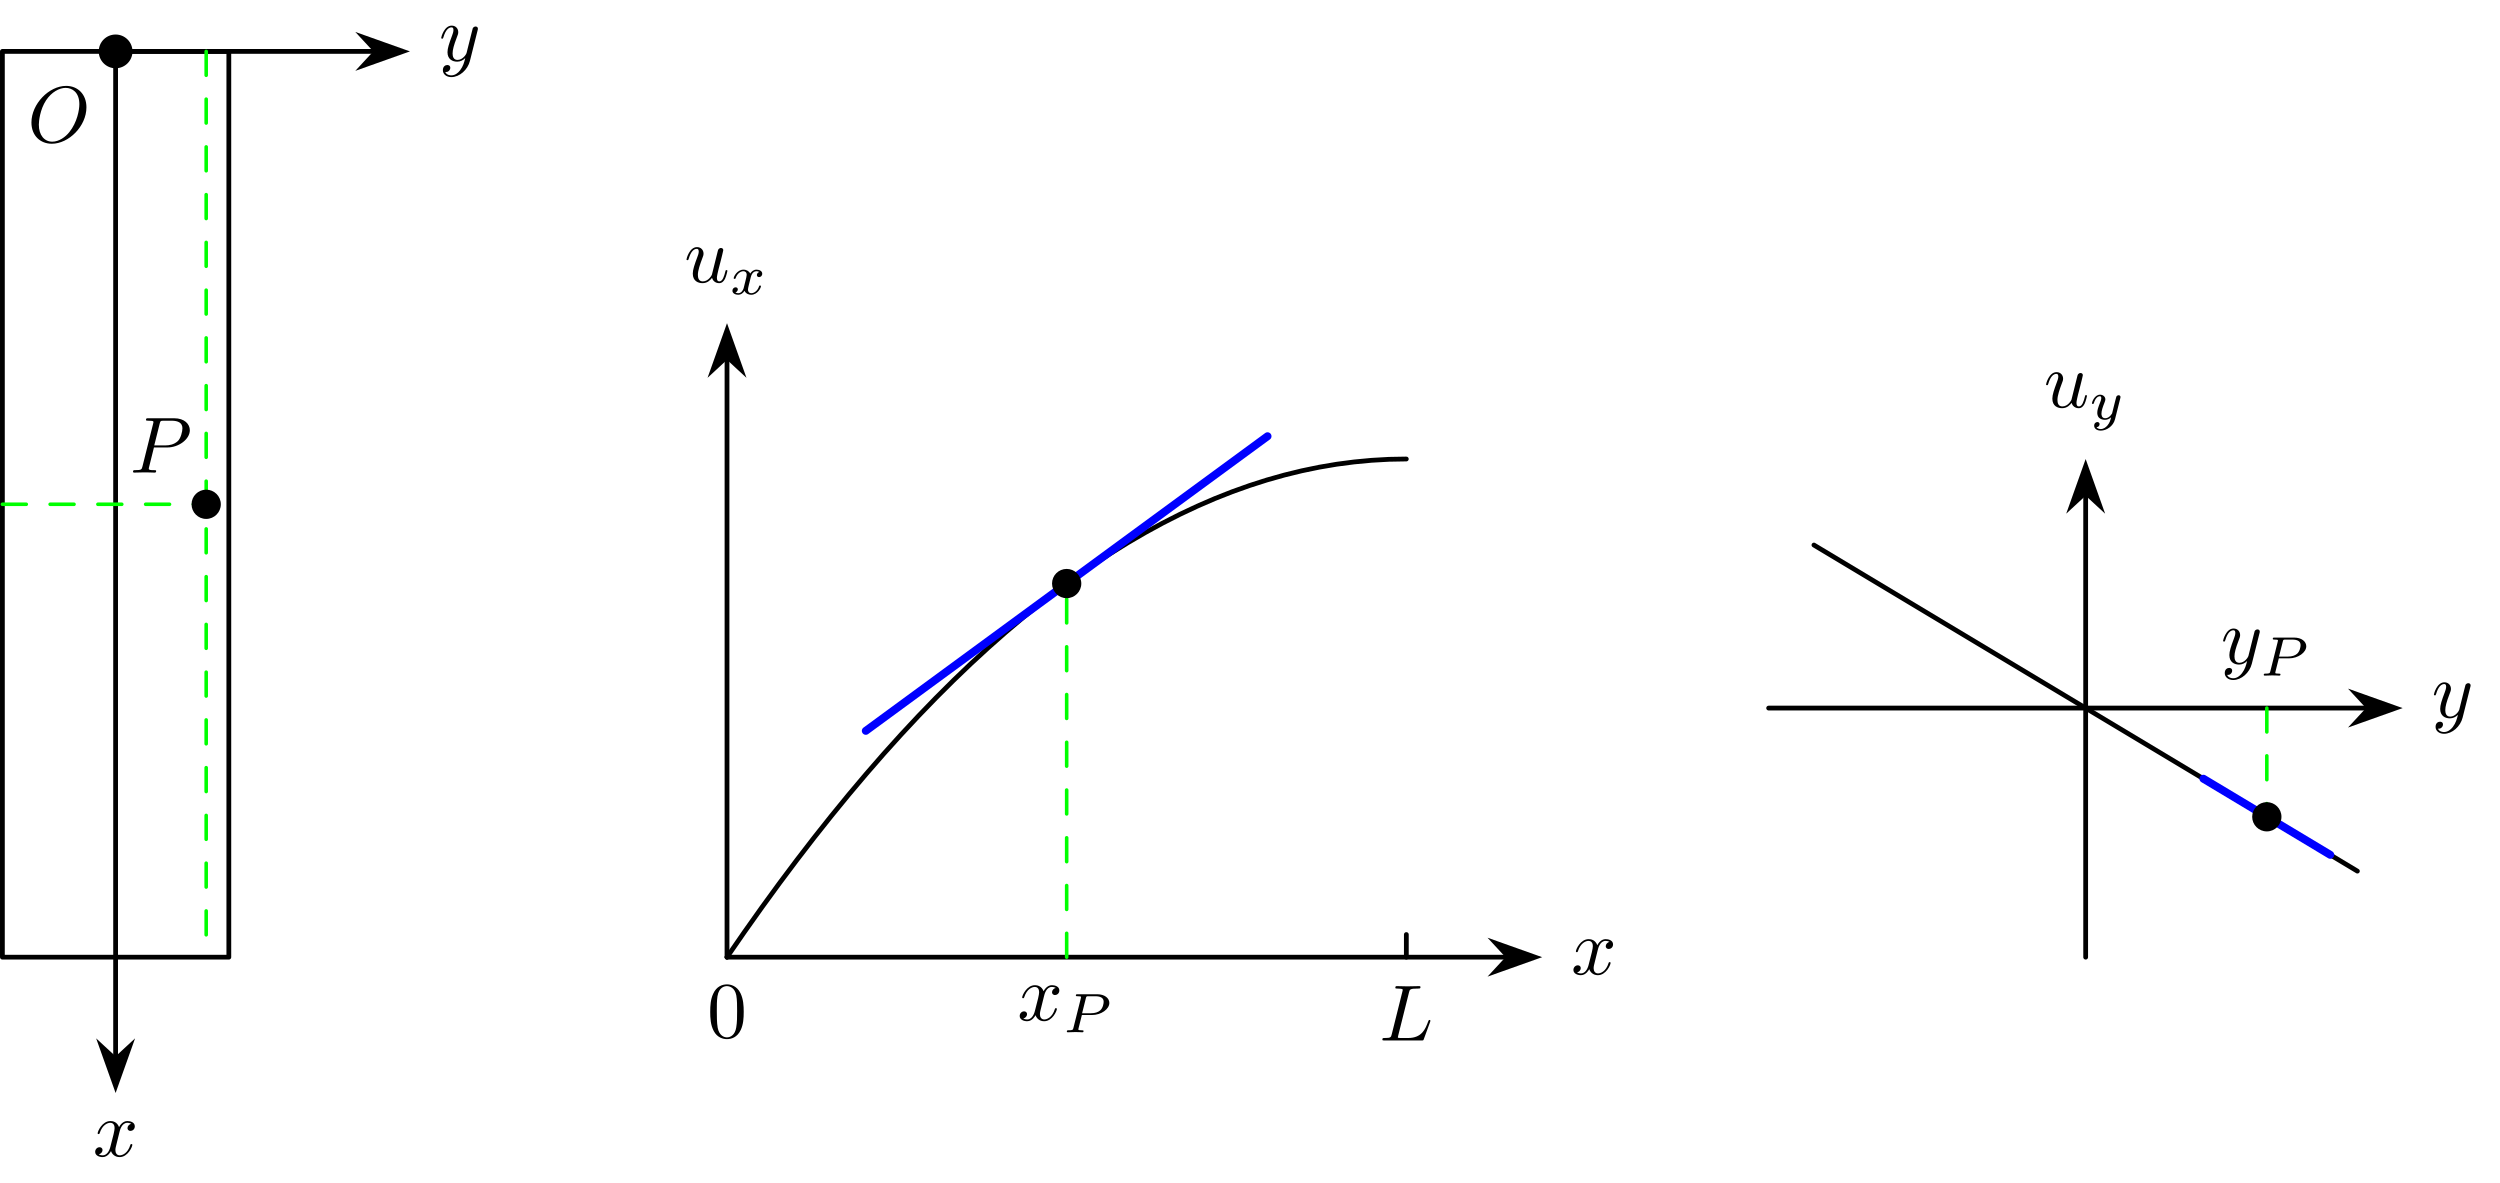
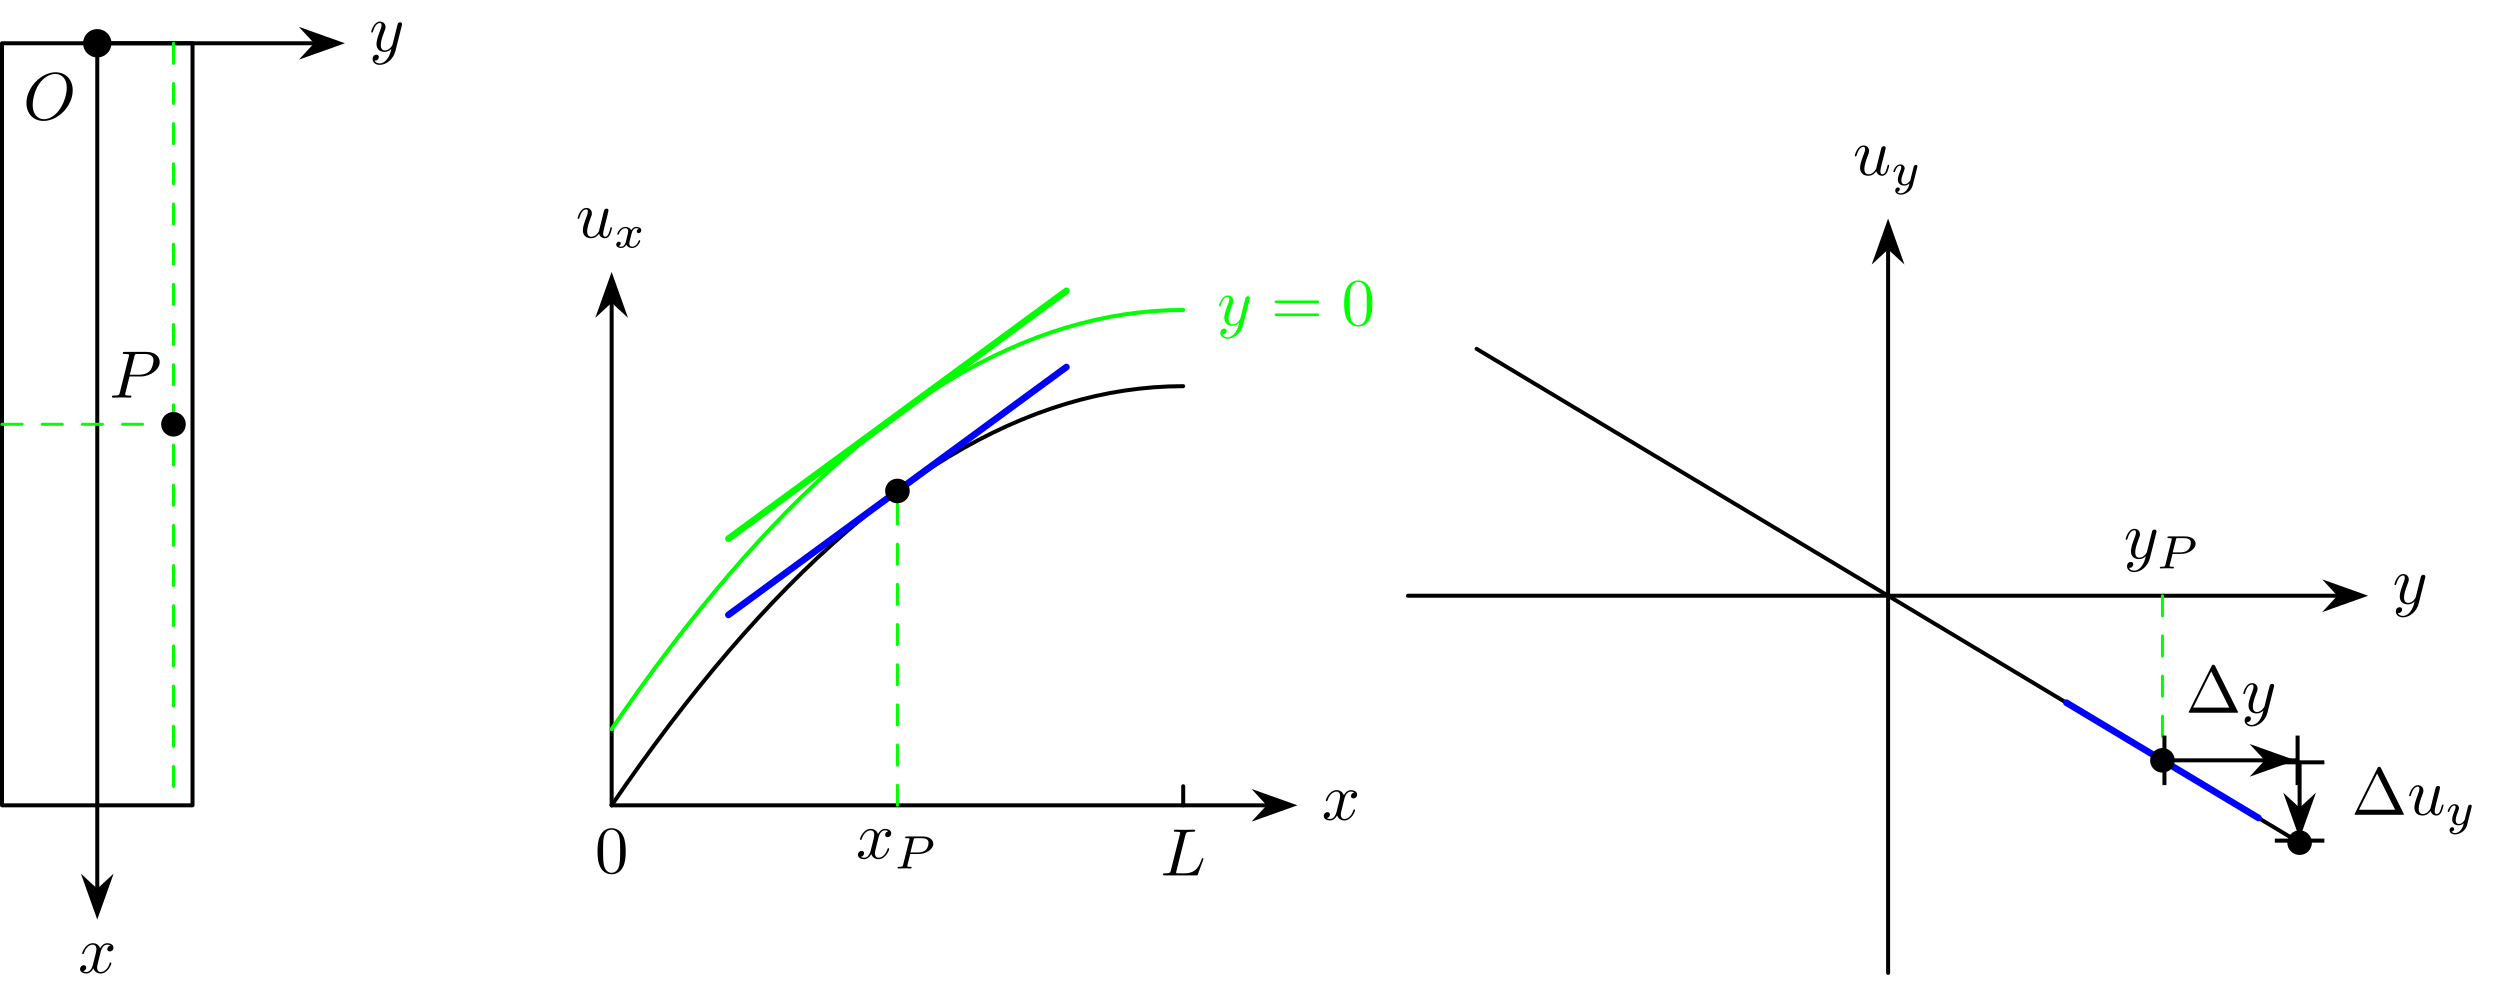
- <svg xmlns="http://www.w3.org/2000/svg" xmlns:xlink="http://www.w3.org/1999/xlink" version="1.1" width="422.49pt" height="199.88pt" viewBox="-72 -72 312.953 148.057">
+ <svg xmlns="http://www.w3.org/2000/svg" xmlns:xlink="http://www.w3.org/1999/xlink" version="1.1" width="502.16pt" height="199.88pt" viewBox="-72 -72 371.973 148.057">
  <defs>
    <path id="parcialni-odvod-g0-76" d="M3.726-6.027C3.816-6.386 3.846-6.496 4.782-6.496C5.081-6.496 5.161-6.496 5.161-6.685C5.161-6.804 5.051-6.804 5.001-6.804C4.672-6.804 3.856-6.775 3.527-6.775C3.228-6.775 2.501-6.804 2.202-6.804C2.132-6.804 2.012-6.804 2.012-6.605C2.012-6.496 2.102-6.496 2.291-6.496C2.311-6.496 2.501-6.496 2.67-6.476C2.849-6.456 2.939-6.446 2.939-6.316C2.939-6.276 2.929-6.247 2.899-6.127L1.564-.777C1.465-.389 1.445-.309 .658-.309C.488-.309 .389-.309 .389-.11C.389 0 .478 0 .658 0H5.27C5.509 0 5.519 0 5.579-.169L6.366-2.321C6.406-2.431 6.406-2.451 6.406-2.461C6.406-2.501 6.376-2.57 6.286-2.57S6.187-2.521 6.117-2.361C5.778-1.445 5.34-.309 3.616-.309H2.68C2.54-.309 2.521-.309 2.461-.319C2.361-.329 2.331-.339 2.331-.418C2.331-.448 2.331-.468 2.381-.648L3.726-6.027Z" />
    <path id="parcialni-odvod-g0-79" d="M7.372-4.344C7.372-5.948 6.316-7.024 4.832-7.024C2.68-7.024 .488-4.762 .488-2.441C.488-.787 1.604 .219 3.039 .219C5.151 .219 7.372-1.963 7.372-4.344ZM3.098-.04C2.112-.04 1.415-.847 1.415-2.162C1.415-2.6 1.554-4.055 2.321-5.22C3.009-6.257 3.985-6.775 4.772-6.775C5.589-6.775 6.486-6.217 6.486-4.732C6.486-4.015 6.217-2.461 5.23-1.235C4.752-.628 3.935-.04 3.098-.04Z" />
    <path id="parcialni-odvod-g0-80" d="M3.019-3.148H4.712C6.127-3.148 7.512-4.184 7.512-5.3C7.512-6.067 6.854-6.804 5.549-6.804H2.321C2.132-6.804 2.022-6.804 2.022-6.615C2.022-6.496 2.112-6.496 2.311-6.496C2.441-6.496 2.62-6.486 2.74-6.476C2.899-6.456 2.959-6.426 2.959-6.316C2.959-6.276 2.949-6.247 2.919-6.127L1.584-.777C1.484-.389 1.465-.309 .677-.309C.508-.309 .399-.309 .399-.12C.399 0 .518 0 .548 0C.827 0 1.534-.03 1.813-.03C2.022-.03 2.242-.02 2.451-.02C2.67-.02 2.889 0 3.098 0C3.168 0 3.298 0 3.298-.199C3.298-.309 3.208-.309 3.019-.309C2.65-.309 2.371-.309 2.371-.488C2.371-.548 2.391-.598 2.401-.658L3.019-3.148ZM3.736-6.117C3.826-6.466 3.846-6.496 4.274-6.496H5.23C6.057-6.496 6.585-6.227 6.585-5.539C6.585-5.151 6.386-4.294 5.998-3.935C5.499-3.487 4.902-3.407 4.463-3.407H3.059L3.736-6.117Z" />
    <path id="parcialni-odvod-g0-117" d="M3.487-.558C3.597-.149 3.945 .11 4.374 .11C4.722 .11 4.951-.12 5.111-.438C5.28-.797 5.41-1.405 5.41-1.425C5.41-1.524 5.32-1.524 5.29-1.524C5.191-1.524 5.181-1.484 5.151-1.345C5.011-.787 4.822-.11 4.403-.11C4.194-.11 4.095-.239 4.095-.568C4.095-.787 4.214-1.255 4.294-1.604L4.573-2.68C4.603-2.829 4.702-3.208 4.742-3.357C4.792-3.587 4.892-3.965 4.892-4.025C4.892-4.204 4.752-4.294 4.603-4.294C4.553-4.294 4.294-4.284 4.214-3.945C4.025-3.218 3.587-1.474 3.467-.946C3.457-.907 3.059-.11 2.331-.11C1.813-.11 1.714-.558 1.714-.927C1.714-1.484 1.993-2.271 2.252-2.959C2.371-3.258 2.421-3.397 2.421-3.587C2.421-4.035 2.102-4.403 1.604-4.403C.658-4.403 .289-2.959 .289-2.869C.289-2.77 .389-2.77 .408-2.77C.508-2.77 .518-2.79 .568-2.949C.817-3.816 1.196-4.184 1.574-4.184C1.664-4.184 1.823-4.174 1.823-3.856C1.823-3.616 1.714-3.328 1.654-3.178C1.285-2.192 1.076-1.574 1.076-1.086C1.076-.139 1.763 .11 2.301 .11C2.959 .11 3.318-.339 3.487-.558Z" />
    <path id="parcialni-odvod-g0-120" d="M3.328-3.009C3.387-3.268 3.616-4.184 4.314-4.184C4.364-4.184 4.603-4.184 4.812-4.055C4.533-4.005 4.334-3.756 4.334-3.517C4.334-3.357 4.443-3.168 4.712-3.168C4.932-3.168 5.25-3.347 5.25-3.746C5.25-4.264 4.663-4.403 4.324-4.403C3.746-4.403 3.397-3.875 3.278-3.646C3.029-4.304 2.491-4.403 2.202-4.403C1.166-4.403 .598-3.118 .598-2.869C.598-2.77 .697-2.77 .717-2.77C.797-2.77 .827-2.79 .847-2.879C1.186-3.935 1.843-4.184 2.182-4.184C2.371-4.184 2.72-4.095 2.72-3.517C2.72-3.208 2.55-2.54 2.182-1.146C2.022-.528 1.674-.11 1.235-.11C1.176-.11 .946-.11 .737-.239C.986-.289 1.205-.498 1.205-.777C1.205-1.046 .986-1.126 .837-1.126C.538-1.126 .289-.867 .289-.548C.289-.09 .787 .11 1.225 .11C1.883 .11 2.242-.588 2.271-.648C2.391-.279 2.75 .11 3.347 .11C4.374 .11 4.941-1.176 4.941-1.425C4.941-1.524 4.852-1.524 4.822-1.524C4.732-1.524 4.712-1.484 4.692-1.415C4.364-.349 3.686-.11 3.367-.11C2.979-.11 2.819-.428 2.819-.767C2.819-.986 2.879-1.205 2.989-1.644L3.328-3.009Z" />
    <path id="parcialni-odvod-g0-121" d="M4.842-3.796C4.882-3.935 4.882-3.955 4.882-4.025C4.882-4.204 4.742-4.294 4.593-4.294C4.493-4.294 4.334-4.234 4.244-4.085C4.224-4.035 4.144-3.726 4.105-3.547C4.035-3.288 3.965-3.019 3.905-2.75L3.457-.956C3.417-.807 2.989-.11 2.331-.11C1.823-.11 1.714-.548 1.714-.917C1.714-1.375 1.883-1.993 2.222-2.869C2.381-3.278 2.421-3.387 2.421-3.587C2.421-4.035 2.102-4.403 1.604-4.403C.658-4.403 .289-2.959 .289-2.869C.289-2.77 .389-2.77 .408-2.77C.508-2.77 .518-2.79 .568-2.949C.837-3.885 1.235-4.184 1.574-4.184C1.654-4.184 1.823-4.184 1.823-3.866C1.823-3.616 1.724-3.357 1.654-3.168C1.255-2.112 1.076-1.544 1.076-1.076C1.076-.189 1.704 .11 2.291 .11C2.68 .11 3.019-.06 3.298-.339C3.168 .179 3.049 .667 2.65 1.196C2.391 1.534 2.012 1.823 1.554 1.823C1.415 1.823 .966 1.793 .797 1.405C.956 1.405 1.086 1.405 1.225 1.285C1.325 1.196 1.425 1.066 1.425 .877C1.425 .568 1.156 .528 1.056 .528C.827 .528 .498 .687 .498 1.176C.498 1.674 .936 2.042 1.554 2.042C2.58 2.042 3.606 1.136 3.885 .01L4.842-3.796Z" />
    <path id="parcialni-odvod-g1-80" d="M2.378-2.162H3.64C4.819-2.162 5.816-2.915 5.816-3.675C5.816-4.261 5.244-4.763 4.289-4.763H1.848C1.709-4.763 1.625-4.763 1.625-4.61C1.625-4.512 1.702-4.512 1.855-4.512C1.967-4.512 1.995-4.512 2.12-4.498C2.26-4.484 2.273-4.47 2.273-4.4C2.273-4.387 2.273-4.352 2.246-4.247L1.325-.572C1.255-.3 1.248-.251 .704-.251C.579-.251 .495-.251 .495-.098C.495-.091 .495 0 .607 0C.809 0 1.311-.028 1.513-.028C1.632-.028 1.876-.028 1.995-.021C2.134-.014 2.308 0 2.441 0C2.483 0 2.587 0 2.587-.153C2.587-.251 2.504-.251 2.364-.251C2.357-.251 2.225-.251 2.099-.265C1.939-.279 1.939-.3 1.939-.37C1.939-.377 1.939-.418 1.967-.523L2.378-2.162ZM2.88-4.275C2.936-4.491 2.943-4.512 3.236-4.512H4.052C4.7-4.512 5.105-4.317 5.105-3.822C5.105-3.605 5.021-3.055 4.672-2.741C4.421-2.518 4.024-2.385 3.522-2.385H2.406L2.88-4.275Z" />
    <path id="parcialni-odvod-g1-120" d="M1.736-.739C1.667-.502 1.437-.126 1.081-.126C1.06-.126 .851-.126 .704-.223C.99-.314 1.011-.565 1.011-.607C1.011-.76 .893-.865 .732-.865C.537-.865 .335-.697 .335-.439C.335-.091 .725 .07 1.067 .07C1.388 .07 1.674-.133 1.848-.425C2.015-.056 2.399 .07 2.678 .07C3.48 .07 3.905-.802 3.905-.997C3.905-1.088 3.815-1.088 3.794-1.088C3.696-1.088 3.689-1.053 3.661-.969C3.515-.488 3.096-.126 2.706-.126C2.427-.126 2.28-.314 2.28-.579C2.28-.76 2.448-1.395 2.643-2.169C2.783-2.706 3.096-2.88 3.327-2.88C3.34-2.88 3.557-2.88 3.703-2.783C3.48-2.72 3.396-2.525 3.396-2.399C3.396-2.246 3.515-2.141 3.675-2.141S4.066-2.273 4.066-2.566C4.066-2.957 3.619-3.075 3.34-3.075C2.992-3.075 2.713-2.845 2.559-2.58C2.434-2.866 2.113-3.075 1.723-3.075C.941-3.075 .495-2.218 .495-2.008C.495-1.918 .593-1.918 .614-1.918C.704-1.918 .711-1.946 .746-2.036C.921-2.58 1.36-2.88 1.702-2.88C1.932-2.88 2.12-2.755 2.12-2.42C2.12-2.28 2.036-1.932 1.974-1.695L1.736-.739Z" />
    <path id="parcialni-odvod-g1-121" d="M3.877-2.629C3.905-2.727 3.905-2.741 3.905-2.783C3.905-2.922 3.794-3.006 3.675-3.006C3.599-3.006 3.466-2.971 3.389-2.838C3.368-2.797 3.313-2.573 3.278-2.434L3.131-1.855C3.089-1.688 2.873-.809 2.852-.732C2.845-.732 2.538-.126 1.995-.126C1.52-.126 1.52-.579 1.52-.704C1.52-1.081 1.681-1.52 1.89-2.057C1.974-2.28 2.008-2.364 2.008-2.483C2.008-2.817 1.723-3.075 1.346-3.075C.642-3.075 .328-2.127 .328-2.008C.328-1.918 .425-1.918 .446-1.918C.544-1.918 .551-1.953 .572-2.029C.746-2.608 1.046-2.88 1.325-2.88C1.444-2.88 1.499-2.803 1.499-2.636C1.499-2.476 1.437-2.322 1.402-2.232C1.067-1.381 .997-1.123 .997-.816C.997-.697 .997-.37 1.269-.146C1.485 .035 1.778 .07 1.967 .07C2.246 .07 2.497-.035 2.727-.244C2.636 .139 2.559 .432 2.267 .781C2.078 .997 1.799 1.227 1.43 1.227C1.381 1.227 1.053 1.227 .907 .997C1.283 .955 1.283 .621 1.283 .614C1.283 .391 1.081 .349 1.011 .349C.837 .349 .607 .488 .607 .809C.607 1.165 .941 1.423 1.437 1.423C2.141 1.423 2.999 .879 3.215 .007L3.877-2.629Z" />
+     <path id="parcialni-odvod-g2-1" d="M4.403-6.954C4.334-7.083 4.314-7.133 4.144-7.133S3.955-7.083 3.885-6.954L.518-.199C.468-.11 .468-.09 .468-.08C.468 0 .528 0 .687 0H7.601C7.761 0 7.821 0 7.821-.08C7.821-.09 7.821-.11 7.771-.199L4.403-6.954ZM3.826-6.137L6.506-.757H1.136L3.826-6.137Z" />
    <path id="parcialni-odvod-g2-48" d="M4.583-3.188C4.583-3.985 4.533-4.782 4.184-5.519C3.726-6.476 2.909-6.635 2.491-6.635C1.893-6.635 1.166-6.376 .757-5.45C.438-4.762 .389-3.985 .389-3.188C.389-2.441 .428-1.544 .837-.787C1.265 .02 1.993 .219 2.481 .219C3.019 .219 3.776 .01 4.214-.936C4.533-1.624 4.583-2.401 4.583-3.188ZM2.481 0C2.092 0 1.504-.249 1.325-1.205C1.215-1.803 1.215-2.72 1.215-3.308C1.215-3.945 1.215-4.603 1.295-5.141C1.484-6.326 2.232-6.416 2.481-6.416C2.809-6.416 3.467-6.237 3.656-5.25C3.756-4.692 3.756-3.935 3.756-3.308C3.756-2.56 3.756-1.883 3.646-1.245C3.497-.299 2.929 0 2.481 0Z" />
+     <path id="parcialni-odvod-g2-61" d="M6.844-3.258C6.994-3.258 7.183-3.258 7.183-3.457S6.994-3.656 6.854-3.656H.887C.747-3.656 .558-3.656 .558-3.457S.747-3.258 .897-3.258H6.844ZM6.854-1.325C6.994-1.325 7.183-1.325 7.183-1.524S6.994-1.724 6.844-1.724H.897C.747-1.724 .558-1.724 .558-1.524S.747-1.325 .887-1.325H6.854Z" />
  </defs>
  <g id="parcialni-odvod-page1">
    <g stroke-miterlimit="10" transform="translate(-57.52791,-65.56617)scale(0.996264,-0.996264)">
      <g fill="#000" stroke="#000">
        <g stroke-width="0.4">
          <g stroke-width="0.6">
            <g stroke-linecap="round">
              <g stroke-linejoin="round">
                <g class="del" data-del="palica">
                  <path d="M-14.226 0V-113.811H14.226V0ZM14.226-113.811" fill="none" />
                </g>
                <g class="del" data-del="osx">
                  <path d="M0 0V-126.531" fill="none" />
                  <g transform="matrix(0.0,-1.0,1.0,0.0,0.0,-124.0541)">
                    <g stroke-dasharray="none" stroke-dashoffset="0.0">
                      <g stroke-linejoin="miter">
                        <path d="M5.93 0L1.005 1.754L2.626 0L1.005-1.754Z" />
                      </g>
                    </g>
                  </g>
                  <g transform="translate(-2.85764,-138.8213)">
                    <g stroke="none" transform="scale(-1.00375,1.00375)translate(-57.52791,-65.56617)scale(-1,-1)">
                      <g fill="#000">
                        <g stroke="none">
                          <use x="-57.528" y="-65.566" xlink:href="#parcialni-odvod-g0-120" />
                        </g>
                      </g>
                    </g>
                  </g>
                </g>
                <g class="del" data-del="osy">
                  <path d="M0 0H32.636" fill="none" />
                  <g transform="translate(30.16,0.0)">
                    <g stroke-dasharray="none" stroke-dashoffset="0.0">
                      <g stroke-linejoin="miter">
                        <path d="M5.93 0L1.005 1.754L2.626 0L1.005-1.754Z" />
                      </g>
                    </g>
                  </g>
                  <g transform="translate(40.62163,-1.18056)">
                    <g stroke="none" transform="scale(-1.00375,1.00375)translate(-57.52791,-65.56617)scale(-1,-1)">
                      <g fill="#000">
                        <g stroke="none">
                          <use x="-57.528" y="-65.566" xlink:href="#parcialni-odvod-g0-121" />
                        </g>
                      </g>
                    </g>
                  </g>
                </g>
                <g class="del" data-del="O">
                  <g transform="translate(-11.06595,-11.38338)">
                    <g stroke="none" transform="scale(-1.00375,1.00375)translate(-57.52791,-65.56617)scale(-1,-1)">
                      <g fill="#000">
                        <g stroke="none">
                          <use x="-57.528" y="-65.566" xlink:href="#parcialni-odvod-g0-79" />
                        </g>
                      </g>
                    </g>
                  </g>
                  <path d="M2.121 0C2.121 1.172 1.172 2.121 0 2.121S-2.121 1.172-2.121 0S-1.172-2.121 0-2.121S2.121-1.172 2.121 0ZM0 0" stroke="none" />
                  <g stroke="none" transform="scale(-1.00375,1.00375)translate(-57.52791,-65.56617)scale(-1,-1)">
                    <g fill="#000">
                      <g stroke="none" />
                    </g>
                  </g>
                </g>
                <g class="del" data-del="navpicna">
                  <g fill="#0f0" stroke="#0f0">
                    <g stroke-dasharray="3.0,3.0" stroke-dashoffset="0.0">
                      <g stroke-width="0.45">
                        <path d="M11.381 0V-113.811" fill="none" />
                      </g>
                    </g>
                  </g>
                </g>
                <g class="del" data-del="vodoravna">
                  <g fill="#0f0" stroke="#0f0">
                    <g stroke-dasharray="3.0,3.0" stroke-dashoffset="0.0">
                      <g stroke-width="0.45">
                        <path d="M-14.226-56.905H14.226" fill="none" />
                      </g>
                    </g>
                  </g>
                </g>
                <g class="del" data-del="P">
                  <path d="M13.22-56.905C13.22-55.89 12.396-55.067 11.381-55.067S9.542-55.89 9.542-56.905S10.365-58.744 11.381-58.744S13.22-57.921 13.22-56.905ZM11.381-56.905" stroke="none" />
                  <g transform="translate(11.38092,-56.90549)">
                    <g stroke="none" transform="scale(-1.00375,1.00375)translate(-57.52791,-65.56617)scale(-1,-1)">
                      <g fill="#000">
                        <g stroke="none" />
                      </g>
                    </g>
                  </g>
                  <g transform="translate(1.78595,-52.92458)">
                    <g stroke="none" transform="scale(-1.00375,1.00375)translate(-57.52791,-65.56617)scale(-1,-1)">
                      <g fill="#000">
                        <g stroke="none">
                          <use x="-57.528" y="-65.566" xlink:href="#parcialni-odvod-g0-80" />
                        </g>
                      </g>
                    </g>
                  </g>
                </g>
                <g class="del" data-del="osi-ux">
                  <path d="M76.822-113.811H174.9" fill="none" />
                  <g transform="translate(172.4237,-113.811)">
                    <g stroke-dasharray="none" stroke-dashoffset="0.0">
                      <g stroke-linejoin="miter">
                        <path d="M5.93 0L1.005 1.754L2.626 0L1.005-1.754Z" />
                      </g>
                    </g>
                  </g>
                  <g transform="translate(182.8853,-115.9638)">
                    <g stroke="none" transform="scale(-1.00375,1.00375)translate(-57.52791,-65.56617)scale(-1,-1)">
                      <g fill="#000">
                        <g stroke="none">
                          <use x="-57.528" y="-65.566" xlink:href="#parcialni-odvod-g0-120" />
                        </g>
                      </g>
                    </g>
                  </g>
                  <path d="M76.822-113.811V-38.495" fill="none" />
                  <g transform="matrix(0.0,1.0,-1.0,0.0,76.82231,-40.97186)">
                    <g stroke-dasharray="none" stroke-dashoffset="0.0">
                      <g stroke-linejoin="miter">
                        <path d="M5.93 0L1.005 1.754L2.626 0L1.005-1.754Z" />
                      </g>
                    </g>
                  </g>
                  <g transform="translate(71.44266,-29.01027)">
                    <g stroke="none" transform="scale(-1.00375,1.00375)translate(-57.52791,-65.56617)scale(-1,-1)">
                      <g fill="#000">
                        <g stroke="none">
                          <use x="-57.528" y="-65.566" xlink:href="#parcialni-odvod-g0-117" />
                          <use x="-51.825" y="-64.072" xlink:href="#parcialni-odvod-g1-120" />
                        </g>
                      </g>
                    </g>
                  </g>
                  <g transform="translate(74.32231,-123.8884)">
                    <g stroke="none" transform="scale(-1.00375,1.00375)translate(-57.52791,-65.56617)scale(-1,-1)">
                      <g fill="#000">
                        <g stroke="none">
                          <use x="-57.528" y="-65.566" xlink:href="#parcialni-odvod-g2-48" />
                        </g>
                      </g>
                    </g>
                  </g>
                </g>
                <g class="del" data-del="graf-ux">
                  <path d="M76.822-113.811C76.822-113.811 78.404-111.511 79.011-110.643S80.592-108.401 81.199-107.556C81.807-106.711 82.781-105.374 83.388-104.551C83.995-103.729 84.969-102.43 85.577-101.63C86.184-100.831 87.158-99.566 87.765-98.79C88.372-98.013 89.346-96.787 89.954-96.033C90.561-95.28 91.535-94.089 92.142-93.358C92.75-92.627 93.724-91.474 94.331-90.766C94.938-90.058 95.912-88.94 96.519-88.254C97.127-87.569 98.101-86.49 98.708-85.828C99.315-85.165 100.289-84.121 100.897-83.481C101.504-82.841 102.478-81.835 103.085-81.218C103.692-80.601 104.666-79.631 105.274-79.037C105.881-78.443 106.855-77.508 107.462-76.937C108.07-76.366 109.044-75.469 109.651-74.921C110.258-74.373 111.232-73.513 111.839-72.987C112.447-72.462 113.421-71.637 114.028-71.134C114.635-70.632 115.609-69.845 116.217-69.366C116.824-68.886 117.798-68.135 118.405-67.678C119.013-67.221 119.986-66.506 120.594-66.072C121.201-65.638 122.175-64.961 122.782-64.55C123.39-64.139 124.364-63.499 124.971-63.11C125.578-62.722 126.552-62.117 127.159-61.752C127.767-61.386 128.741-60.819 129.348-60.476C129.955-60.134 130.929-59.602 131.537-59.282C132.144-58.963 133.118-58.468 133.725-58.171C134.333-57.874 135.306-57.416 135.914-57.142C136.521-56.868 137.495-56.446 138.102-56.195C138.71-55.944 139.684-55.559 140.291-55.331S141.872-54.755 142.479-54.55C143.087-54.344 144.061-54.032 144.668-53.849C145.275-53.667 146.249-53.392 146.857-53.232C147.464-53.072 148.438-52.834 149.045-52.697C149.653-52.56 150.626-52.358 151.234-52.244C151.841-52.13 152.815-51.965 153.422-51.873C154.03-51.782 155.004-51.654 155.611-51.586C156.218-51.517 157.192-51.425 157.799-51.38C158.407-51.334 159.381-51.278 159.988-51.255C160.595-51.233 162.177-51.215 162.177-51.215" fill="none" />
                </g>
                <g class="del" data-del="xP">
                  <g fill="#0f0" stroke="#0f0">
                    <g stroke-dasharray="3.0,3.0" stroke-dashoffset="0.0">
                      <g stroke-width="0.45">
                        <path d="M119.501-113.811V-66.864" fill="none" />
                      </g>
                    </g>
                  </g>
                  <g transform="translate(113.3099,-121.7495)">
                    <g stroke="none" transform="scale(-1.00375,1.00375)translate(-57.52791,-65.56617)scale(-1,-1)">
                      <g fill="#000">
                        <g stroke="none">
                          <use x="-57.528" y="-65.566" xlink:href="#parcialni-odvod-g0-120" />
                          <use x="-51.834" y="-64.072" xlink:href="#parcialni-odvod-g1-80" />
                        </g>
                      </g>
                    </g>
                  </g>
                </g>
                <g class="del" data-del="L">
                  <path d="M162.181-113.811V-110.966" fill="none" />
                  <g transform="translate(158.7778,-124.2773)">
                    <g stroke="none" transform="scale(-1.00375,1.00375)translate(-57.52791,-65.56617)scale(-1,-1)">
                      <g fill="#000">
                        <g stroke="none">
                          <use x="-57.528" y="-65.566" xlink:href="#parcialni-odvod-g0-76" />
                        </g>
                      </g>
                    </g>
                  </g>
                </g>
                <g class="del" data-del="tangenta-ux">
                  <g fill="#00f" stroke="#00f">
                    <g stroke-width="1.0">
                      <path d="M94.263-85.371L144.739-48.357" fill="none" />
                    </g>
                  </g>
                </g>
+                 <g class="del" data-del="graf-ux-os">
+                   <g fill="#0f0" stroke="#0f0">
+                     <path d="M76.822-102.43C76.822-102.43 78.404-100.13 79.011-99.262S80.592-97.02 81.199-96.175C81.807-95.33 82.781-93.993 83.388-93.17C83.995-92.348 84.969-91.049 85.577-90.249C86.184-89.45 87.158-88.185 87.765-87.409C88.372-86.632 89.346-85.406 89.954-84.652C90.561-83.899 91.535-82.708 92.142-81.977C92.75-81.246 93.724-80.093 94.331-79.385C94.938-78.677 95.912-77.559 96.519-76.874C97.127-76.188 98.101-75.109 98.708-74.447C99.315-73.784 100.289-72.74 100.897-72.1C101.504-71.46 102.478-70.454 103.085-69.837C103.692-69.221 104.666-68.25 105.274-67.656C105.881-67.062 106.855-66.127 107.462-65.556C108.07-64.985 109.044-64.088 109.651-63.54C110.258-62.992 111.232-62.132 111.839-61.607C112.447-61.081 113.421-60.256 114.028-59.754C114.635-59.251 115.609-58.464 116.217-57.985C116.824-57.505 117.798-56.754 118.405-56.297C119.013-55.84 119.986-55.125 120.594-54.691C121.201-54.257 122.175-53.58 122.782-53.169C123.39-52.758 124.364-52.118 124.971-51.73C125.578-51.341 126.552-50.736 127.159-50.371C127.767-50.005 128.741-49.438 129.348-49.095C129.955-48.753 130.929-48.221 131.537-47.902C132.144-47.582 133.118-47.087 133.725-46.79C134.333-46.493 135.306-46.035 135.914-45.761C136.521-45.487 137.495-45.066 138.102-44.814C138.71-44.563 139.684-44.178 140.291-43.95S141.872-43.374 142.479-43.169C143.087-42.963 144.061-42.651 144.668-42.469C145.275-42.286 146.249-42.011 146.857-41.851C147.464-41.691 148.438-41.453 149.045-41.316C149.653-41.179 150.626-40.977 151.234-40.863C151.841-40.749 152.815-40.584 153.422-40.492C154.03-40.401 155.004-40.273 155.611-40.205C156.218-40.136 157.192-40.044 157.799-39.999C158.407-39.953 159.381-39.897 159.988-39.874C160.595-39.852 162.177-39.834 162.177-39.834" fill="none" />
+                   </g>
+                   <g fill="#0f0" stroke="#0f0">
+                     <g fill="#0f0" stroke="#0f0">
+ </g>
+                     <g transform="translate(167.2362,-42.08368)">
+                       <g stroke="none" transform="scale(-1.00375,1.00375)translate(-57.52791,-65.56617)scale(-1,-1)">
+                         <g fill="#0f0">
+                           <g stroke="none">
+                             <g fill="#0f0">
+                               <use x="-57.528" y="-65.566" xlink:href="#parcialni-odvod-g0-121" />
+                               <use x="-49.519" y="-65.566" xlink:href="#parcialni-odvod-g2-61" />
+                               <use x="-39.003" y="-65.566" xlink:href="#parcialni-odvod-g2-48" />
+                             </g>
+                           </g>
+                         </g>
+                       </g>
+                     </g>
+                   </g>
+                 </g>
+                 <g class="del" data-del="tangenta-ux-os">
+                   <g fill="#0f0" stroke="#0f0">
+                     <g stroke-width="1.0">
+                       <path d="M94.263-73.99L144.739-36.976" fill="none" />
+                     </g>
+                   </g>
+                 </g>
                <g class="del" data-del="tocka-ux">
                  <path d="M121.34-66.864C121.34-65.849 120.517-65.026 119.501-65.026S117.663-65.849 117.663-66.864S118.486-68.703 119.501-68.703S121.34-67.88 121.34-66.864ZM119.501-66.864" stroke="none" />
                  <g transform="translate(119.5014,-66.86414)">
                    <g stroke="none" transform="scale(-1.00375,1.00375)translate(-57.52791,-65.56617)scale(-1,-1)">
                      <g fill="#000">
                        <g stroke="none" />
                      </g>
                    </g>
                  </g>
                </g>
                <g class="del" data-del="osi-uy">
-                   <path d="M207.705-82.513H283.02" fill="none" />
-                   <g transform="translate(280.5438,-82.51277)">
-                     <g stroke-dasharray="none" stroke-dashoffset="0.0">
-                       <g stroke-linejoin="miter">
-                         <path d="M5.93 0L1.005 1.754L2.626 0L1.005-1.754Z" />
-                       </g>
-                     </g>
-                   </g>
-                   <g transform="translate(291.0054,-83.69333)">
+                   <path d="M195.755-82.513H334.804" fill="none" />
+                   <g transform="translate(332.3277,-82.51277)">
+                     <g stroke-dasharray="none" stroke-dashoffset="0.0">
+                       <g stroke-linejoin="miter">
+                         <path d="M5.93 0L1.005 1.754L2.626 0L1.005-1.754Z" />
+                       </g>
+                     </g>
+                   </g>
+                   <g transform="translate(342.7893,-83.69333)">
                    <g stroke="none" transform="scale(-1.00375,1.00375)translate(-57.52791,-65.56617)scale(-1,-1)">
                      <g fill="#000">
                        <g stroke="none">
                          <use x="-57.528" y="-65.566" xlink:href="#parcialni-odvod-g0-121" />
                        </g>
                      </g>
                    </g>
                  </g>
-                   <path d="M247.539-113.811V-55.567" fill="none" />
-                   <g transform="matrix(0.0,1.0,-1.0,0.0,247.5388,-58.04323)">
-                     <g stroke-dasharray="none" stroke-dashoffset="0.0">
-                       <g stroke-linejoin="miter">
-                         <path d="M5.93 0L1.005 1.754L2.626 0L1.005-1.754Z" />
-                       </g>
-                     </g>
-                   </g>
-                   <g transform="translate(242.2731,-44.72052)">
+                   <path d="M267.456-138.85V-30.528" fill="none" />
+                   <g transform="matrix(0.0,1.0,-1.0,0.0,267.4556,-33.0046)">
+                     <g stroke-dasharray="none" stroke-dashoffset="0.0">
+                       <g stroke-linejoin="miter">
+                         <path d="M5.93 0L1.005 1.754L2.626 0L1.005-1.754Z" />
+                       </g>
+                     </g>
+                   </g>
+                   <g transform="translate(262.19,-19.68188)">
                    <g stroke="none" transform="scale(-1.00375,1.00375)translate(-57.52791,-65.56617)scale(-1,-1)">
                      <g fill="#000">
                        <g stroke="none">
                          <use x="-57.528" y="-65.566" xlink:href="#parcialni-odvod-g0-117" />
                          <use x="-51.825" y="-64.072" xlink:href="#parcialni-odvod-g1-121" />
                        </g>
                      </g>
                    </g>
                  </g>
                </g>
                <g class="del" data-del="graf-uy">
-                   <path d="M213.396-62.027L281.682-102.999" fill="none" />
+                   <path d="M205.998-45.638L328.913-119.388" fill="none" />
                </g>
                <g class="del" data-del="yP">
                  <g fill="#0f0" stroke="#0f0">
                    <g stroke-dasharray="3.0,3.0" stroke-dashoffset="0.0">
                      <g stroke-width="0.45">
-                         <path d="M270.301-82.513V-96.17" fill="none" />
-                       </g>
-                     </g>
-                   </g>
-                   <g transform="translate(264.5158,-76.93536)">
+                         <path d="M308.428-82.513V-107.096" fill="none" />
+                       </g>
+                     </g>
+                   </g>
+                   <g transform="translate(302.6425,-76.93536)">
                    <g stroke="none" transform="scale(-1.00375,1.00375)translate(-57.52791,-65.56617)scale(-1,-1)">
                      <g fill="#000">
                        <g stroke="none">
                          <use x="-57.528" y="-65.566" xlink:href="#parcialni-odvod-g0-121" />
                          <use x="-52.643" y="-64.072" xlink:href="#parcialni-odvod-g1-80" />
                        </g>
                      </g>
                    </g>
                  </g>
                </g>
                <g class="del" data-del="tangenta-uy">
                  <g fill="#00f" stroke="#00f">
                    <g stroke-width="1.0">
-                       <path d="M262.334-91.39L278.268-100.95" fill="none" />
+                       <path d="M294.088-98.492L322.768-115.7" fill="none" />
                    </g>
                  </g>
                </g>
                <g class="del" data-del="tocka-uy">
-                   <path d="M272.14-96.17C272.14-95.155 271.316-94.331 270.301-94.331S268.462-95.155 268.462-96.17C268.462-97.185 269.286-98.009 270.301-98.009S272.14-97.185 272.14-96.17ZM270.301-96.17" stroke="none" />
-                   <g transform="translate(270.301,-96.16995)">
+                   <path d="M310.266-107.096C310.266-106.08 309.443-105.257 308.428-105.257S306.589-106.08 306.589-107.096C306.589-108.111 307.412-108.934 308.428-108.934S310.266-108.111 310.266-107.096ZM308.428-107.096" stroke="none" />
+                   <g transform="translate(308.4278,-107.0957)">
                    <g stroke="none" transform="scale(-1.00375,1.00375)translate(-57.52791,-65.56617)scale(-1,-1)">
                      <g fill="#000">
                        <g stroke="none" />
+                       </g>
+                     </g>
+                   </g>
+                 </g>
+                 <g class="del" data-del="krok-uy">
+                   <path d="M308.878-107.096H328.463" fill="none" />
+                   <g transform="matrix(-1.0,0.0,0.0,-1.0,308.7278,-107.0957)">
+                     <g stroke-dasharray="none" stroke-dashoffset="0.0">
+                       <g stroke-linecap="butt">
+                         <g stroke-linejoin="miter">
+                           <path d="M0 3.699V-3.699" fill="none" />
+                         </g>
+                       </g>
+                     </g>
+                   </g>
+                   <g transform="translate(321.4848,-107.0957)">
+                     <g stroke-dasharray="none" stroke-dashoffset="0.0">
+                       <g stroke-linejoin="miter">
+                         <path d="M5.93 0L1.005 1.754L2.626 0L1.005-1.754Z" />
+                       </g>
+                     </g>
+                   </g>
+                   <g transform="translate(328.6135,-107.0957)">
+                     <g stroke-dasharray="none" stroke-dashoffset="0.0">
+                       <g stroke-linecap="butt">
+                         <g stroke-linejoin="miter">
+                           <path d="M0 3.699V-3.699" fill="none" />
+                         </g>
+                       </g>
+                     </g>
+                   </g>
+                   <g transform="translate(311.8732,-99.98193)">
+                     <g stroke="none" transform="scale(-1.00375,1.00375)translate(-57.52791,-65.56617)scale(-1,-1)">
+                       <g fill="#000">
+                         <g stroke="none">
+                           <use x="-57.528" y="-65.566" xlink:href="#parcialni-odvod-g2-1" />
+                           <use x="-49.226" y="-65.566" xlink:href="#parcialni-odvod-g0-121" />
+                         </g>
+                       </g>
+                     </g>
+                   </g>
+                 </g>
+                 <g class="del" data-del="razlika-uy">
+                   <path d="M328.913-107.546V-118.938" fill="none" />
+                   <g transform="matrix(0.0,1.0,-1.0,0.0,328.9135,-107.3957)">
+                     <g stroke-dasharray="none" stroke-dashoffset="0.0">
+                       <g stroke-linecap="butt">
+                         <g stroke-linejoin="miter">
+                           <path d="M0 3.699V-3.699" fill="none" />
+                         </g>
+                       </g>
+                     </g>
+                   </g>
+                   <g transform="matrix(0.0,-1.0,1.0,0.0,328.9135,-111.959)">
+                     <g stroke-dasharray="none" stroke-dashoffset="0.0">
+                       <g stroke-linejoin="miter">
+                         <path d="M5.93 0L1.005 1.754L2.626 0L1.005-1.754Z" />
+                       </g>
+                     </g>
+                   </g>
+                   <g transform="matrix(0.0,-1.0,1.0,0.0,328.9135,-119.0876)">
+                     <g stroke-dasharray="none" stroke-dashoffset="0.0">
+                       <g stroke-linecap="butt">
+                         <g stroke-linejoin="miter">
+                           <path d="M0 3.699V-3.699" fill="none" />
+                         </g>
+                       </g>
+                     </g>
+                   </g>
+                   <path d="M330.752-119.388C330.752-118.372 329.929-117.549 328.913-117.549S327.075-118.372 327.075-119.388C327.075-120.403 327.898-121.226 328.913-121.226S330.752-120.403 330.752-119.388ZM328.913-119.388" stroke="none" />
+                   <g transform="translate(328.9135,-119.3876)">
+                     <g stroke="none" transform="scale(-1.00375,1.00375)translate(-57.52791,-65.56617)scale(-1,-1)">
+                       <g fill="#000">
+                         <g stroke="none" />
+                       </g>
+                     </g>
+                   </g>
+                   <g transform="translate(336.6437,-115.2282)">
+                     <g stroke="none" transform="scale(-1.00375,1.00375)translate(-57.52791,-65.56617)scale(-1,-1)">
+                       <g fill="#000">
+                         <g stroke="none">
+                           <use x="-57.528" y="-65.566" xlink:href="#parcialni-odvod-g2-1" />
+                           <use x="-49.226" y="-65.566" xlink:href="#parcialni-odvod-g0-117" />
+                           <use x="-43.522" y="-64.072" xlink:href="#parcialni-odvod-g1-121" />
+                         </g>
                      </g>
                    </g>
                  </g>
                </g>
              </g>
            </g>
          </g>
        </g>
      </g>
    </g>
  </g>
</svg>
